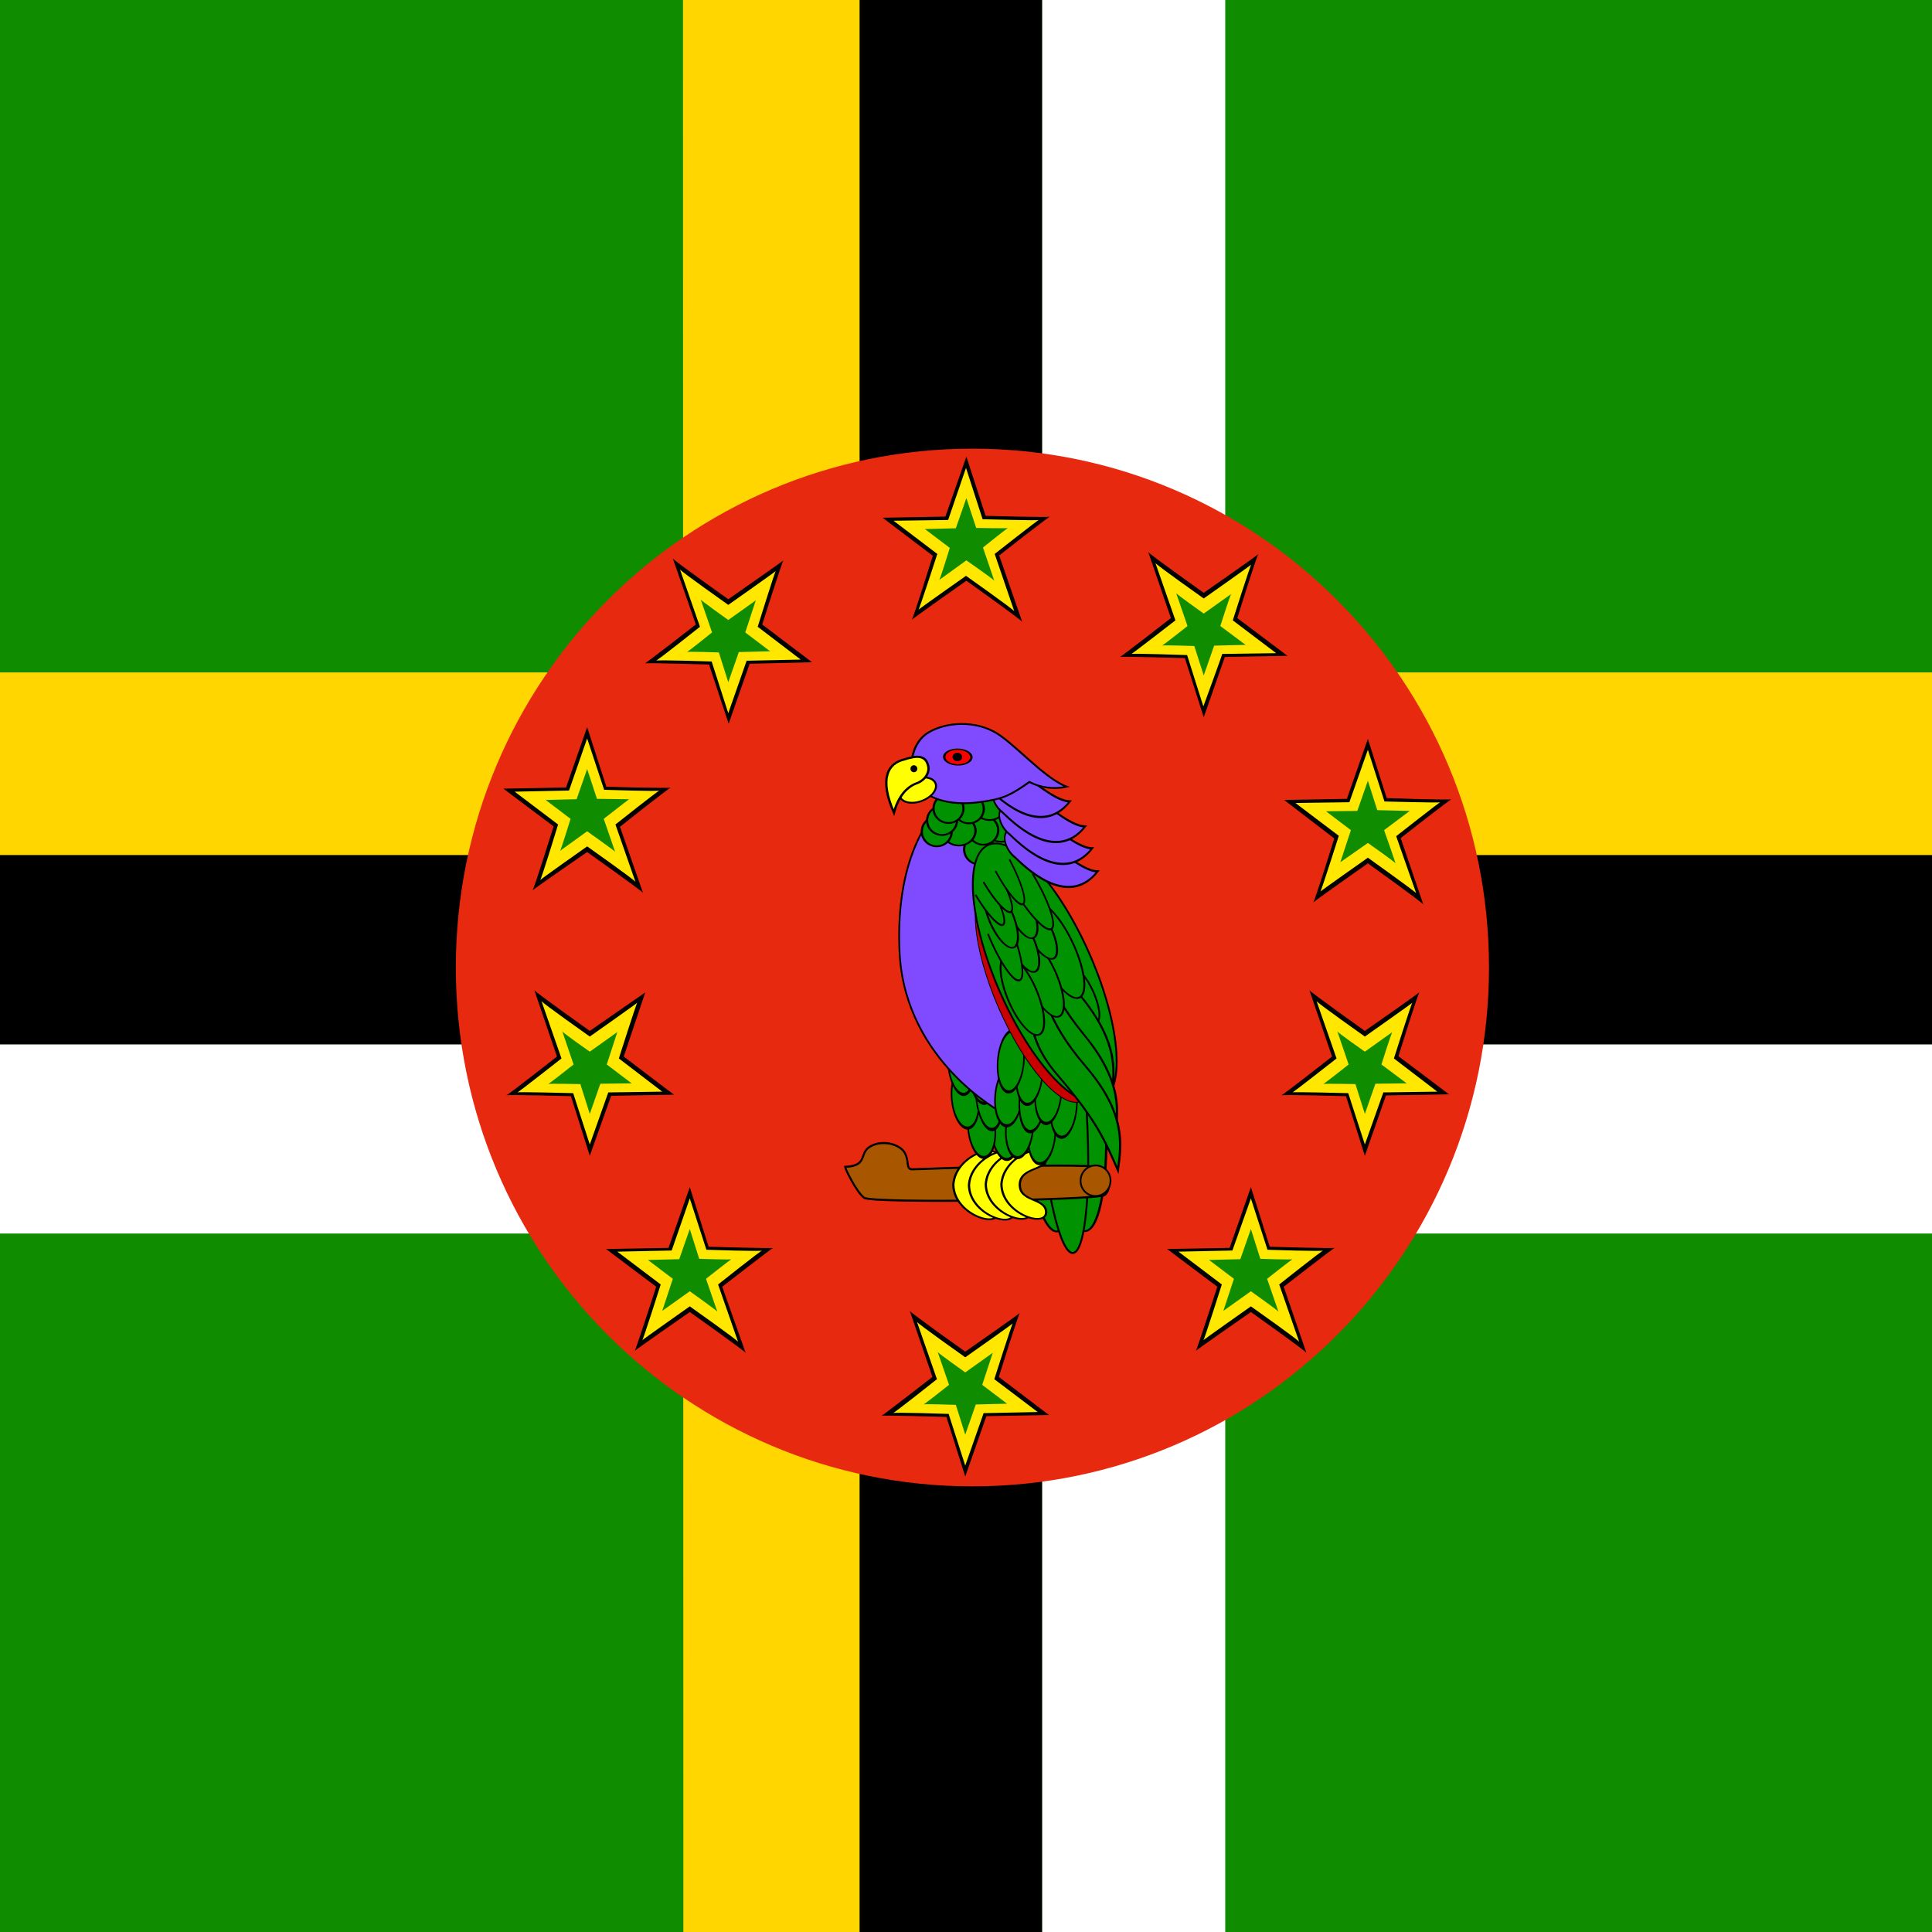
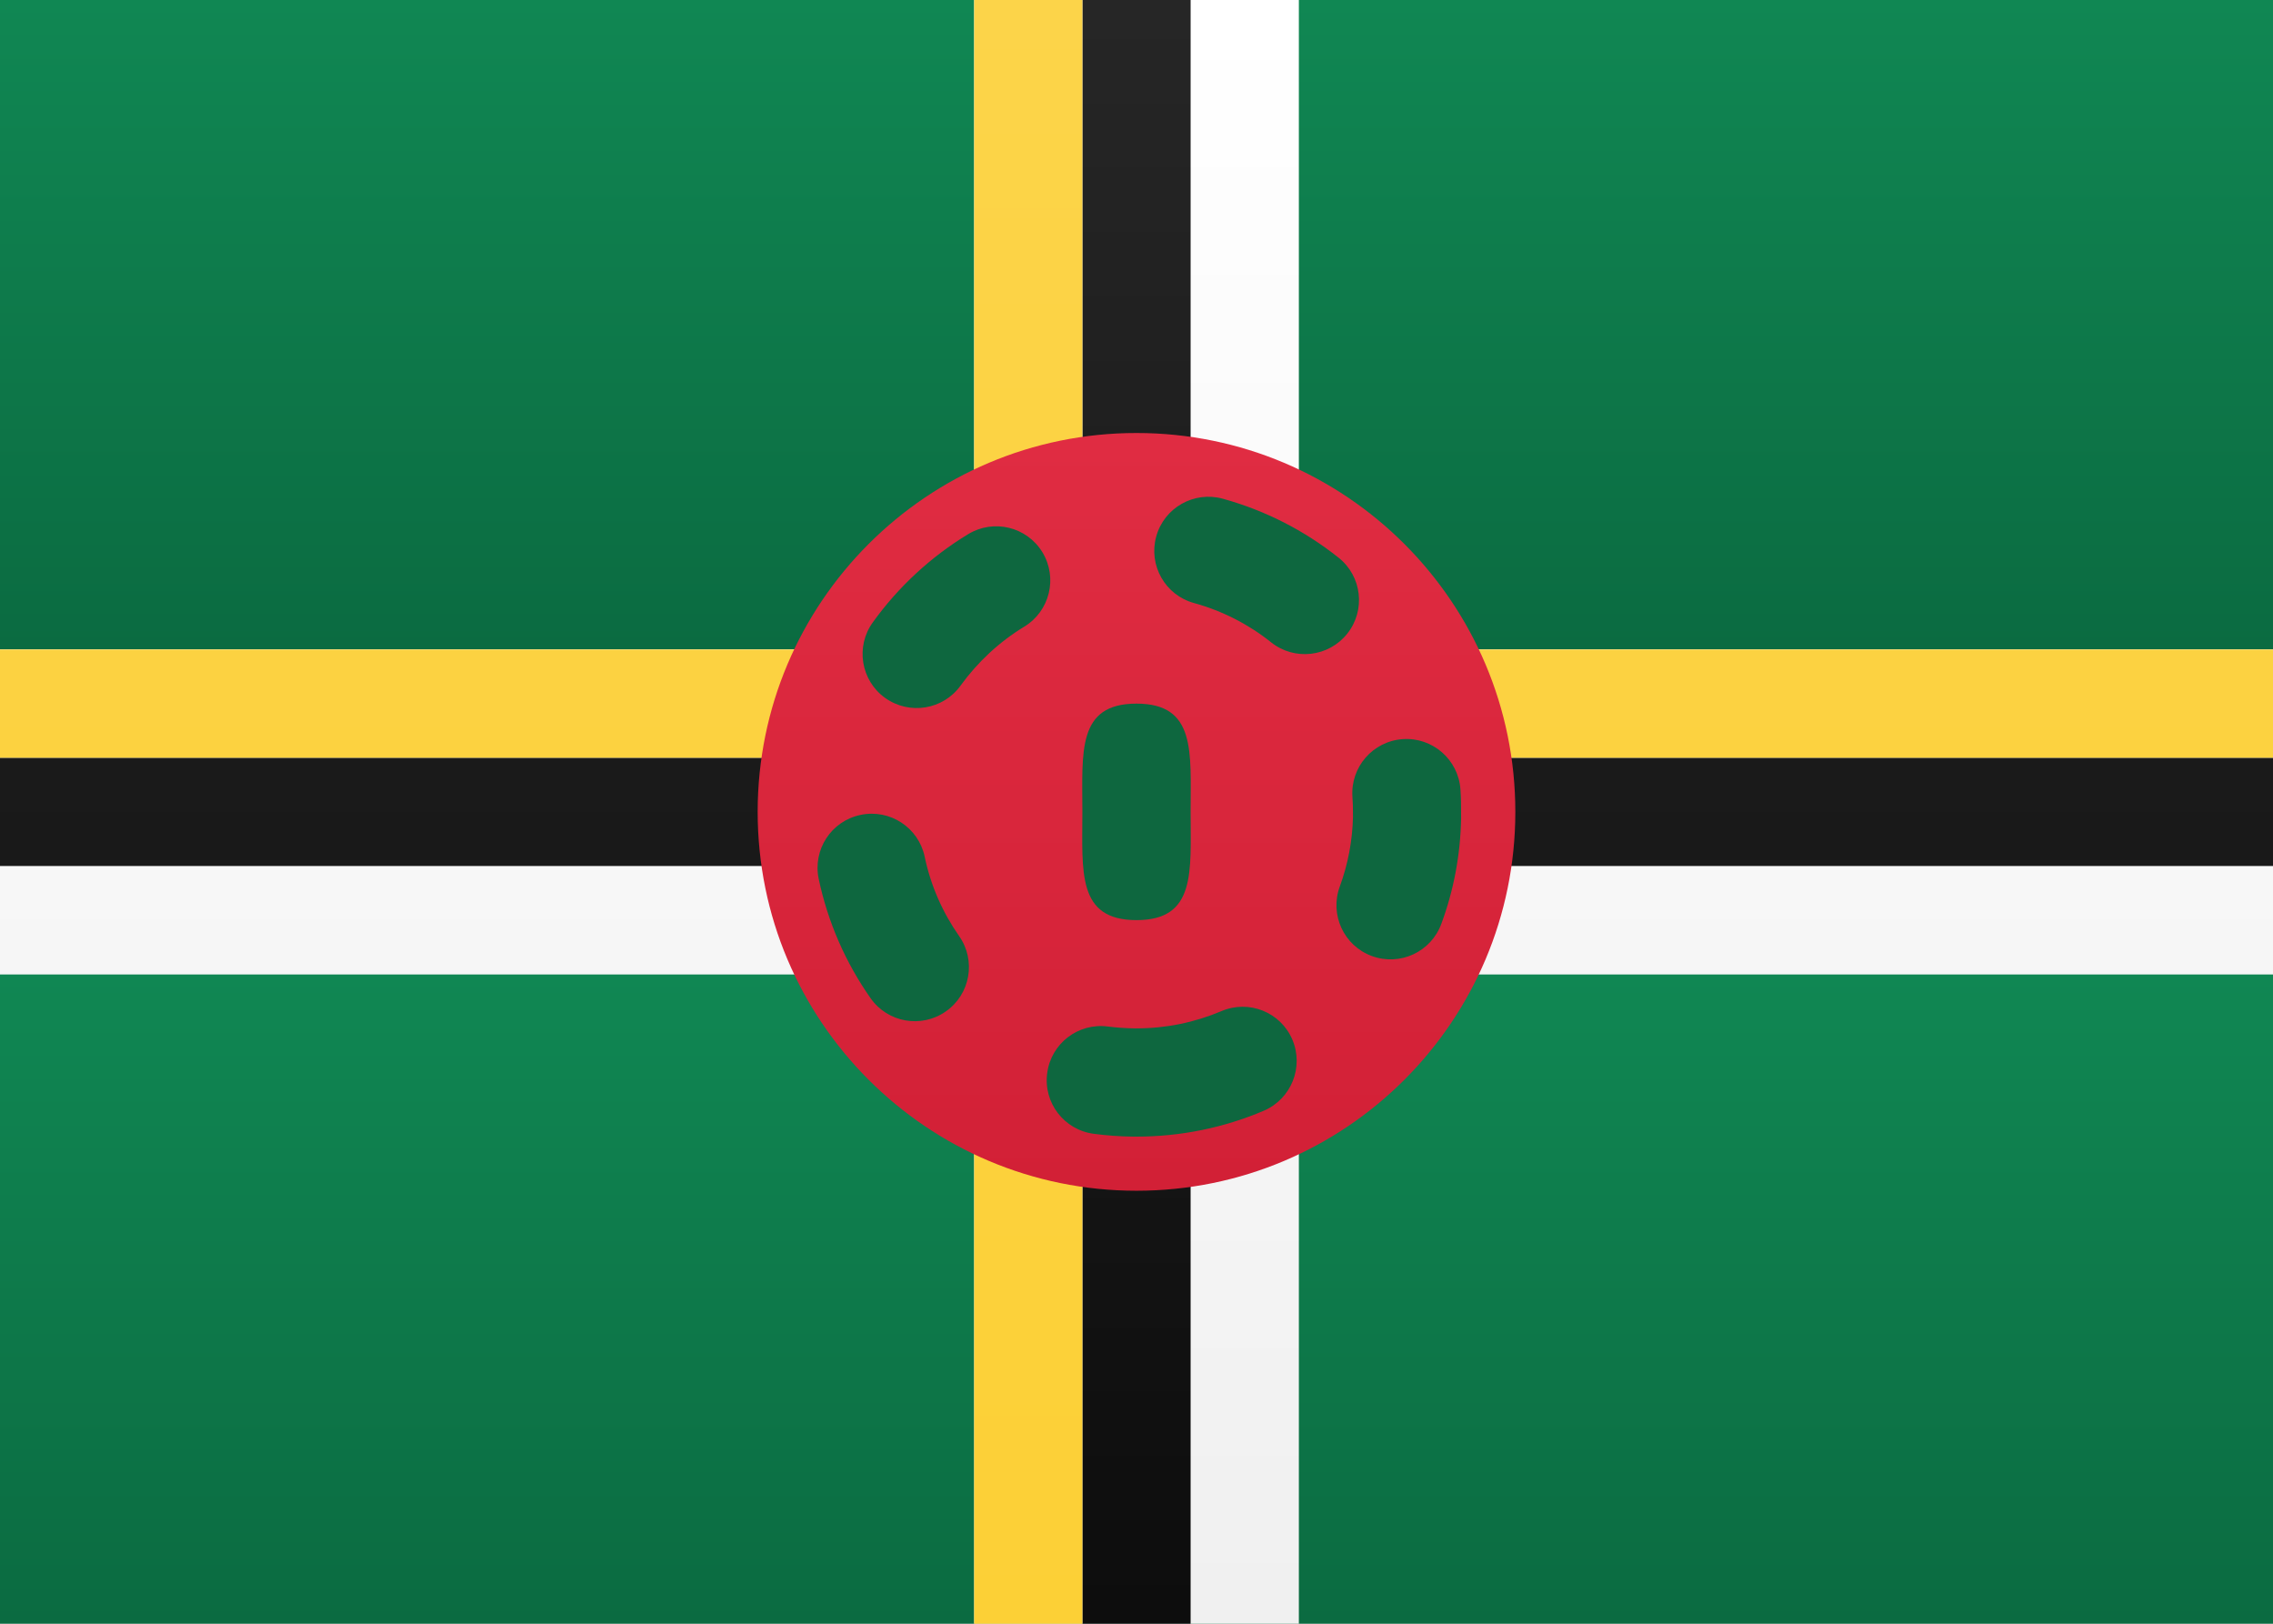
- <svg xmlns="http://www.w3.org/2000/svg" id="flag-icons-dm" viewBox="0 0 512 512">
+ <svg xmlns="http://www.w3.org/2000/svg" width="21px" height="15px" viewBox="0 0 21 15" version="1.1">
  <defs>
-     <clipPath id="a">
-       <path fill-opacity=".7" d="M0 0h512v512H0z" />
-     </clipPath>
+     <linearGradient x1="50%" y1="0%" x2="50%" y2="100%" id="linearGradient-1">
+       <stop stop-color="#FFFFFF" offset="0%" />
+       <stop stop-color="#F0F0F0" offset="100%" />
+     </linearGradient>
+     <linearGradient x1="50%" y1="0%" x2="50%" y2="100%" id="linearGradient-2">
+       <stop stop-color="#108753" offset="0%" />
+       <stop stop-color="#0B6B41" offset="100%" />
+     </linearGradient>
+     <linearGradient x1="50%" y1="0%" x2="50%" y2="100%" id="linearGradient-3">
+       <stop stop-color="#262626" offset="0%" />
+       <stop stop-color="#0D0D0D" offset="100%" />
+     </linearGradient>
+     <linearGradient x1="50%" y1="0%" x2="50%" y2="100%" id="linearGradient-4">
+       <stop stop-color="#FCD449" offset="0%" />
+       <stop stop-color="#FCD036" offset="100%" />
+     </linearGradient>
+     <linearGradient x1="50%" y1="0%" x2="50%" y2="100%" id="linearGradient-5">
+       <stop stop-color="#E02C42" offset="0%" />
+       <stop stop-color="#D22036" offset="100%" />
+     </linearGradient>
  </defs>
-   <g fill-rule="evenodd" clip-path="url(#a)">
-     <path fill="#108c00" d="M-258.3 0H769.2v512H-258.3z" />
-     <path fill="#ffd600" d="M-260 178.2H772.6v50.1H-260z" />
-     <path fill="#ffd600" d="M181 0h48.5v512h-48.4z" />
-     <path d="M227.8 0h48.4v512h-48.4z" />
-     <path d="M-260 226.6H772.6v50.2H-260z" />
-     <path fill="#fff" d="M-260 276.8H772.6v50.1H-260z" />
-     <path fill="#fff" d="M276.2 0h48.5v512h-48.5z" />
-     <rect width="273.8" height="275" x="-394.6" y="-393.9" fill="#e72910" ry="137.5" transform="scale(-1)" />
-     <g stroke-width="1pt">
-       <path d="m250.5 137 5.6-16 5.1 15.7s17.1.5 17.1.2-13.5 10.3-13.5 10.3l6.1 17.6c-.2-.5-14.8-10.9-14.8-10.9s-14.8 10.4-14.5 10.4 5.6-17 5.6-17l-13.3-10.1 16.6-.3z" />
-       <path fill="#ffe700" d="M251.3 137.7 256 124l4.4 13.6s14.9.4 14.9.2-11.7 9-11.7 9l5.2 15.2c-.2-.5-12.8-9.4-12.8-9.4s-12.8 9-12.6 9 5-14.8 5-14.8l-11.6-8.8 14.4-.2z" />
-       <path fill="#108c00" d="m253.3 140 2.8-8 2.6 7.9s8.5.2 8.5 0-6.7 5.2-6.7 5.2l3 8.8c-.1-.3-7.4-5.4-7.4-5.4l-7.2 5.2c.2 0 2.8-8.5 2.8-8.5l-6.6-5 8.2-.2z" />
-     </g>
-     <g stroke-width="1pt">
-       <path d="m356.9 211.8 5.6-16 5 15.7s17.2.6 17.2.3-13.5 10.3-13.5 10.3l6 17.6c-.2-.5-14.7-10.9-14.7-10.9s-14.8 10.4-14.5 10.4 5.6-17 5.6-17L340.3 212l16.6-.3z" />
-       <path fill="#ffe700" d="m357.6 212.6 4.9-13.9 4.4 13.7s14.8.4 14.8.2-11.7 9-11.7 9l5.3 15.1c-.2-.4-12.8-9.4-12.8-9.4s-12.8 9-12.6 9 4.9-14.8 4.9-14.8l-11.5-8.7 14.3-.2z" />
-       <path fill="#108c00" d="m359.7 214.9 2.8-8 2.5 7.8 8.6.2-6.8 5.1s3.2 9 3 8.8c0-.3-7.3-5.4-7.3-5.4l-7.3 5.1 2.8-8.5-6.6-5 8.3-.1z" />
-     </g>
-     <g stroke-width="1pt">
-       <path d="m325.9 330.6 5.6-16 5 15.8s17.2.5 17.2.3-13.5 10.3-13.5 10.3l6 17.5c-.2-.5-14.7-10.8-14.7-10.8S316.7 358 316.9 358s5.7-17 5.7-17l-13.3-10 16.6-.3z" />
-       <path fill="#ffe700" d="m326.6 331.4 4.9-13.8 4.4 13.6s14.8.5 14.8.2-11.7 9-11.7 9l5.3 15.2c-.2-.5-12.8-9.4-12.8-9.4s-12.8 9-12.6 9 4.9-14.8 4.9-14.8l-11.5-8.7 14.3-.3z" />
-       <path fill="#108c00" d="m328.7 333.7 2.8-8 2.5 7.9s8.6.3 8.6.1-6.8 5.2-6.8 5.2l3 8.7c0-.2-7.3-5.4-7.3-5.4l-7.3 5.2 2.8-8.5-6.6-5 8.3-.2z" />
-     </g>
-     <g stroke-width="1pt">
-       <path d="m177.2 330.6 5.6-16 5 15.8s17.1.5 17.1.3-13.5 10.3-13.5 10.3l6.2 17.5c-.3-.5-14.8-10.8-14.8-10.8S168 358 168.2 358s5.7-17 5.7-17l-13.3-10 16.6-.3z" />
-       <path fill="#ffe700" d="m178 331.4 4.8-13.8 4.4 13.6s14.8.5 14.8.2-11.7 9-11.7 9l5.3 15.2c-.2-.5-12.8-9.4-12.8-9.4s-12.8 9-12.6 9 4.9-14.8 4.9-14.8l-11.5-8.7 14.3-.3z" />
-       <path fill="#108c00" d="m180 333.7 2.8-8 2.5 7.9s8.6.3 8.6.1-6.8 5.2-6.8 5.2l3 8.7c0-.2-7.3-5.4-7.3-5.4l-7.3 5.2 2.8-8.5-6.6-5 8.3-.2z" />
-     </g>
-     <g stroke-width="1pt">
-       <path d="m150 208.7 5.6-16 5.1 15.8s17.1.5 17.1.2-13.5 10.4-13.5 10.4l6.1 17.5c-.3-.5-14.8-10.8-14.8-10.8S140.8 236 141.1 236s5.6-17 5.6-17l-13.3-10 16.6-.3z" />
-       <path fill="#ffe700" d="m150.8 209.5 4.8-13.8 4.5 13.6s14.7.5 14.7.2-11.7 9-11.7 9l5.3 15.2c-.2-.5-12.8-9.4-12.8-9.4s-12.8 9-12.5 9 4.8-14.8 4.8-14.8l-11.5-8.7 14.4-.3z" />
-       <path fill="#108c00" d="m152.8 211.8 2.8-8 2.6 7.9 8.5.1-6.7 5.2 3 8.7c-.1-.2-7.4-5.4-7.4-5.4l-7.2 5.2c.2 0 2.8-8.5 2.8-8.5l-6.6-5 8.2-.2z" />
-     </g>
-     <g stroke-width="1pt">
-       <path d="m324.6 174.1-5.6 16-5-15.7s-17.2-.5-17.2-.3 13.5-10.3 13.5-10.3l-6-17.5c.2.5 14.7 10.8 14.7 10.8s14.8-10.3 14.5-10.3-5.6 17-5.6 17l13.3 10-16.6.3z" />
-       <path fill="#ffe700" d="M323.9 173.3c0 .3-5 13.9-5 13.9l-4.3-13.6s-14.8-.5-14.8-.3 11.7-8.9 11.7-8.9l-5.3-15.2c.2.5 12.8 9.4 12.8 9.4s12.8-9 12.6-9-4.9 14.8-4.9 14.8l11.5 8.7-14.4.2z" />
-       <path fill="#108c00" d="m321.8 171-2.8 8-2.5-7.8s-8.6-.3-8.6-.1 6.8-5.2 6.8-5.2l-3-8.7c0 .2 7.3 5.4 7.3 5.4l7.3-5.2c-.2 0-2.9 8.5-2.9 8.5l6.7 5-8.3.2z" />
-     </g>
-     <g stroke-width="1pt">
-       <path d="m367.3 290.3-5.6 16-5-15.8s-17.2-.5-17.2-.2S353 280 353 280l-6-17.6c.2.5 14.7 10.8 14.7 10.8s14.8-10.3 14.5-10.3-5.6 17-5.6 17L384 290l-16.6.3z" />
-       <path fill="#ffe700" d="m366.6 289.5-4.9 13.8-4.4-13.6s-14.8-.4-14.8-.2 11.7-9 11.7-9l-5.3-15.2c.2.5 12.8 9.4 12.8 9.4s12.8-9 12.6-9-4.9 14.8-4.9 14.8l11.5 8.8-14.4.2z" />
-       <path fill="#108c00" d="m364.5 287.2-2.8 8-2.5-7.9s-8.6-.2-8.6 0 6.8-5.2 6.8-5.2l-3-8.8c0 .3 7.3 5.4 7.3 5.4l7.3-5.2c-.2 0-2.9 8.6-2.9 8.6l6.7 5-8.3.1z" />
-     </g>
-     <g stroke-width="1pt">
-       <path d="m261.4 375.3-5.6 16-5-15.8s-17.2-.5-17.2-.3 13.5-10.3 13.5-10.3l-6-17.5c.2.5 14.7 10.8 14.7 10.8s14.8-10.3 14.5-10.3-5.6 17-5.6 17L278 375l-16.6.3z" />
-       <path fill="#ffe700" d="m260.7 374.4-4.9 14-4.4-13.7s-14.8-.5-14.8-.2 11.7-9 11.7-9l-5.3-15.2c.2.5 12.8 9.4 12.8 9.4s12.8-9 12.6-9-4.9 14.8-4.9 14.8l11.5 8.7-14.3.3z" />
-       <path fill="#108c00" d="m258.6 372.2-2.8 8-2.5-7.9s-8.6-.3-8.6-.1 6.8-5.2 6.8-5.2l-3-8.7c0 .2 7.3 5.4 7.3 5.4l7.3-5.2-2.8 8.5 6.6 5-8.3.2z" />
-     </g>
-     <g stroke-width="1pt">
-       <path d="m162 290.3-5.7 16-5-15.8s-17.2-.5-17.2-.2 13.5-10.3 13.5-10.3l-6-17.6c.2.5 14.7 10.8 14.7 10.8L171 263l-5.7 17 13.3 10.1-16.6.3z" />
-       <path fill="#ffe700" d="m161.2 289.5-4.9 13.8-4.4-13.6s-14.8-.4-14.8-.2 11.7-9 11.7-9l-5.3-15.2c.2.5 12.8 9.4 12.8 9.4s12.8-9 12.6-9-4.9 14.8-4.9 14.8l11.5 8.8-14.3.2z" />
-       <path fill="#108c00" d="m159.1 287.2-2.8 8-2.5-7.9s-8.6-.2-8.6 0 6.8-5.2 6.8-5.2l-3-8.8c0 .3 7.3 5.4 7.3 5.4l7.3-5.2-2.8 8.6 6.6 5-8.3.1z" />
-     </g>
-     <g stroke-width="1pt">
-       <path d="m198.7 175.8-5.6 16-5.2-15.7s-17-.5-17-.3 13.5-10.3 13.5-10.3l-6.1-17.5c.2.5 14.7 10.8 14.7 10.8s14.8-10.3 14.6-10.3-5.6 17-5.6 17l13.2 10-16.5.4z" />
-       <path fill="#ffe700" d="m197.9 175-4.9 14-4.4-13.7s-14.8-.5-14.8-.2 11.7-9 11.7-9l-5.3-15.2c.2.5 12.8 9.4 12.8 9.4s12.8-9 12.6-9-4.8 14.8-4.8 14.8l11.4 8.7-14.3.3z" />
-       <path fill="#108c00" d="m195.8 172.8-2.8 8-2.5-7.9s-8.5-.3-8.5-.1 6.7-5.2 6.7-5.2l-3-8.7c0 .2 7.3 5.4 7.3 5.4l7.3-5.2-2.8 8.5 6.6 5-8.3.2z" />
-     </g>
-     <g transform="translate(-250.6 359.4) scale(1.036)">
-       <g fill="#009200" stroke="#000" stroke-width="2.5" transform="matrix(.164 -.016 .012 .184 429.8 -215.6)">
-         <ellipse cx="680.2" cy="586.1" rx="30.8" ry="189.8" transform="matrix(1.405 -.006 .008 1 -534.3 263.7)" />
-         <ellipse cx="680.2" cy="586.1" rx="30.8" ry="189.8" transform="matrix(1.486 -.006 .01 1 -547.2 267)" />
-         <ellipse cx="680.2" cy="586.1" rx="30.8" ry="189.8" transform="matrix(1.19 -.006 .007 1.105 -365 214.1)" />
-       </g>
-       <g stroke="#000" transform="translate(72.9 -9.8)">
-         <path fill="#a95600" stroke-width="2.5" d="M238.3 971.8c30-1.7 16.7-16.7 31.7-25s36.6-3.3 43.3 6.7c6.6 10 1.6 20 10 20 8.3 0 234.5-12.7 242.8-4.4 8.4 8.3 10 25 1.7 31.6s-294.5 14.4-304.5 7.7c-10-6.6-25-35-25-36.6z" transform="matrix(.202 .003 -.004 .214 340.9 -247.3)" />
-         <path fill="#ff0" stroke-width="3.9" d="M529.6 405.5c0 40 45.6 27.8 46.8 61.2-.7 35.4-76.7 3.5-78.6-61.2 1.9-64.8 75-98 76.7-61 1.2 30.6-45 21-45 61z" transform="matrix(.148 .002 -.003 .115 340.4 -81.7)" />
-         <path fill="#ff0" stroke-width="3.9" d="M529.6 405.5c0 40 45.6 27.8 46.8 61.2-.7 35.4-76.7 3.5-78.6-61.2 1.9-64.8 75-98 76.7-61 1.2 30.6-45 21-45 61z" transform="matrix(.148 .002 -.003 .115 344.4 -81.6)" />
-         <path fill="#ff0" stroke-width="3.9" d="M529.6 405.5c0 40 45.6 27.8 46.8 61.2-.7 35.4-76.7 3.5-78.6-61.2 1.9-64.8 75-98 76.7-61 1.2 30.6-45 21-45 61z" transform="matrix(.148 .002 -.003 .115 348.7 -81.8)" />
-         <path fill="#ff0" stroke-width="3.9" d="M529.6 405.5c0 40 45.6 27.8 46.8 61.2-.7 35.4-76.7 3.5-78.6-61.2 1.9-64.8 75-98 76.7-61 1.2 30.6-45 21-45 61z" transform="matrix(.148 .002 -.003 .115 352.7 -81.8)" />
-         <ellipse cx="478.4" cy="-41.1" fill="#a95600" stroke-width=".4" rx="3.5" ry="3.4" transform="matrix(1.095 .016 -.024 1.154 -75.6 4.7)" />
-       </g>
-       <g fill="#009200" stroke="#000" stroke-width="2.5" transform="rotate(-5.8 688.4 -625.2)">
-         <ellipse cx="427.1" cy="905" rx="20.8" ry="24.1" transform="matrix(.166 -.008 .002 .315 369.8 -361.6)" />
-         <ellipse cx="427.1" cy="905" rx="20.8" ry="24.1" transform="matrix(.166 -.008 .002 .315 364 -362.7)" />
-         <ellipse cx="427.1" cy="905" rx="20.8" ry="24.1" transform="matrix(.166 -.008 .002 .315 360.6 -370.6)" />
-         <ellipse cx="427.1" cy="905" rx="20.8" ry="24.1" transform="matrix(.16 -.01 .002 .348 369.3 -399.4)" />
-         <ellipse cx="427.1" cy="905" rx="20.8" ry="24.1" transform="matrix(.16 -.008 .002 .326 377.4 -379)" />
-         <ellipse cx="427.1" cy="905" rx="20.8" ry="24.1" transform="matrix(.16 -.008 .002 .326 373.2 -382.2)" />
-         <ellipse cx="427.1" cy="905" rx="20.8" ry="24.1" transform="matrix(.16 -.008 .002 .326 368 -386.7)" />
-         <ellipse cx="427.1" cy="905" rx="20.8" ry="24.1" transform="matrix(.16 -.008 .002 .326 363 -389.5)" />
-       </g>
-       <path fill="#804bff" stroke="#000" stroke-width="2.5" d="M173.2 346.4s-54.2 64.9-21.3 208.8C186 699.8 331 745 331 745s26.5-47.5 1.7-164c-40-170-116.1-234.6-116.1-234.6h-43.3z" transform="matrix(.177 .032 -.03 .182 461.8 -208.6)" />
-       <g fill="#009200" stroke="#000" stroke-width="2.5" transform="rotate(4.5 181 769.9)">
-         <ellipse cx="427.1" cy="905" rx="20.8" ry="24.1" transform="matrix(.166 -.008 .002 .315 369.8 -361.6)" />
-         <ellipse cx="427.1" cy="905" rx="20.8" ry="24.1" transform="matrix(.166 -.008 .002 .315 364 -362.7)" />
-         <ellipse cx="427.1" cy="905" rx="20.8" ry="24.1" transform="matrix(.166 -.008 .002 .315 360.6 -370.6)" />
-         <ellipse cx="427.1" cy="905" rx="20.8" ry="24.1" transform="matrix(.16 -.01 .002 .348 369.3 -399.4)" />
-         <ellipse cx="427.1" cy="905" rx="20.8" ry="24.1" transform="matrix(.16 -.008 .002 .326 377.4 -379)" />
-         <ellipse cx="427.1" cy="905" rx="20.8" ry="24.1" transform="matrix(.16 -.008 .002 .326 373.2 -382.2)" />
-         <ellipse cx="427.1" cy="905" rx="20.8" ry="24.1" transform="matrix(.16 -.008 .002 .326 368 -386.7)" />
-         <ellipse cx="427.1" cy="905" rx="20.8" ry="24.1" transform="matrix(.16 -.008 .002 .326 363 -389.5)" />
-       </g>
-       <ellipse cx="624.4" cy="606.1" fill="#c90000" stroke="#000" stroke-width="1pt" rx="58.3" ry="186.5" transform="matrix(.157 -.06 .064 .148 369.6 -145)" />
-       <g fill="#009200" stroke="#000" transform="rotate(1 242.4 -1957.8)">
-         <ellipse cx="218.1" cy="356.8" stroke-width="1.5" rx="10.8" ry="12.9" transform="matrix(.395 0 0 .293 445 -230.5)" />
-         <ellipse cx="218.1" cy="356.8" stroke-width="1.6" rx="10.8" ry="12.9" transform="matrix(.354 0 0 .293 457.2 -236)" />
-         <ellipse cx="218.1" cy="356.8" stroke-width="1.6" rx="10.8" ry="12.9" transform="matrix(.354 0 0 .293 452 -236)" />
-         <ellipse cx="218.1" cy="356.8" stroke-width="1.6" rx="10.8" ry="12.9" transform="matrix(.37 0 0 .275 449.5 -233.5)" />
-         <ellipse cx="218.1" cy="356.8" stroke-width="1.6" rx="10.8" ry="12.9" transform="matrix(.37 0 0 .275 449 -238)" />
-         <ellipse cx="218.1" cy="356.8" stroke-width="1.6" rx="10.8" ry="12.9" transform="matrix(.354 0 0 .293 447 -238.8)" />
-         <ellipse cx="218.1" cy="356.8" stroke-width="1.6" rx="10.8" ry="12.9" transform="matrix(.354 0 0 .287 448 -241.6)" />
-         <ellipse cx="218.1" cy="356.8" stroke-width="1.5" rx="10.8" ry="12.9" transform="matrix(.395 0 0 .293 432.8 -243.5)" />
-         <ellipse cx="218.1" cy="356.8" stroke-width="1.6" rx="10.8" ry="12.9" transform="matrix(.37 0 0 .275 446 -243.5)" />
-         <ellipse cx="218.1" cy="356.8" stroke-width="1.6" rx="10.8" ry="12.9" transform="matrix(.354 0 0 .287 444.2 -247)" />
-         <ellipse cx="218.1" cy="356.8" stroke-width="1.6" rx="10.8" ry="12.9" transform="matrix(.354 0 0 .293 436.1 -243.2)" />
-         <ellipse cx="218.1" cy="356.8" stroke-width="1.6" rx="10.8" ry="12.9" transform="matrix(.354 0 0 .287 437.4 -243.9)" />
-         <ellipse cx="218.1" cy="356.8" stroke-width="1.6" rx="10.8" ry="12.9" transform="matrix(.354 0 0 .287 439 -247)" />
-       </g>
-       <g fill="#009200" stroke="#000" transform="matrix(.18 -.005 .004 .185 421 -216.8)">
-         <ellipse cx="528.7" cy="564.5" stroke-width="2.5" rx="67.4" ry="205.6" transform="matrix(.976 -.308 .363 .874 -245.8 324.4)" />
-         <ellipse cx="528.7" cy="646.1" stroke-width="2.5" rx="13.3" ry="40.8" transform="rotate(-23.4 630.5 660.9)" />
-         <path stroke-width="1.5" d="M139.9 644c0 57.7-18.8 86.2-34.6 110.3 7.5-32.5 13-52.6 13-110.3 0-57.7 29.5-85.3 40.3-102-4.2 16.7-18.7 44.3-18.7 102z" transform="matrix(1.883 -.456 .953 1.182 -352.3 -10)" />
-         <path stroke-width="1.5" d="M139.9 644c0 57.7-18.8 86.2-34.6 110.3 7.5-32.5 13-52.6 13-110.3 0-57.7 29.5-85.3 40.3-102-4.2 16.7-18.7 44.3-18.7 102z" transform="matrix(1.883 -.456 .953 1.182 -348.4 44)" />
-         <path stroke-width="1.5" d="M139.9 644c0 57.7-18.8 86.2-34.6 110.3 7.5-32.5 13-52.6 13-110.3 0-57.7 29.5-85.3 40.3-102-4.2 16.7-18.7 44.3-18.7 102z" transform="matrix(1.873 -.495 .978 1.162 -362 105.8)" />
-         <ellipse cx="528.7" cy="646.1" stroke-width="1.4" rx="13.3" ry="40.8" transform="matrix(1.81 -.4 .7 1.635 -915.6 -221)" />
-         <ellipse cx="528.7" cy="646.1" stroke-width="1.6" rx="13.3" ry="40.8" transform="matrix(1.626 -.23 .542 1.353 -739.5 -91.8)" />
-         <ellipse cx="528.7" cy="646.1" stroke-width="1.6" rx="13.3" ry="40.8" transform="matrix(1.63 -.197 .513 1.363 -750.6 -91.8)" />
-         <ellipse cx="528.7" cy="646.1" stroke-width="2.1" rx="13.3" ry="40.8" transform="matrix(1.314 -.2 .47 1.01 -531 47.6)" />
-         <ellipse cx="528.7" cy="646.1" stroke-width="2.1" rx="13.3" ry="40.8" transform="matrix(1.326 -.13 .403 1.033 -517.9 12.2)" />
-         <path stroke-width="2.1" d="M145.7 569.5c0 34-6.7 61.6-15 61.6s-15-27.6-15-61.6" transform="matrix(1.025 -.493 .464 1.177 12.8 -14.5)" />
-         <ellipse cx="528.7" cy="646.1" stroke-width="2.1" rx="13.3" ry="40.8" transform="matrix(1.326 -.13 .403 1.033 -519.5 -34.4)" />
-         <ellipse cx="528.7" cy="646.1" stroke-width="2.1" rx="13.3" ry="40.8" transform="matrix(1.33 -.105 .38 1.04 -534 -40.1)" />
-         <path stroke-width="2.9" d="M145.7 569.5c0 34-6.7 61.6-15 61.6s-15-27.6-15-61.6" transform="matrix(.672 -.472 .46 .8 39.5 143.3)" />
-         <path stroke-width="2.9" d="M145.7 569.5c0 34-6.7 61.6-15 61.6s-15-27.6-15-61.6" transform="matrix(.672 -.472 .46 .8 51.1 125.8)" />
-         <path stroke-width="2.1" d="M145.7 569.5c0 34-6.7 61.6-15 61.6s-15-27.6-15-61.6" transform="matrix(.937 -.645 .64 1.092 -40.2 -10.7)" />
-         <path stroke-width="2.7" d="M145.7 569.5c0 34-6.7 61.6-15 61.6s-15-27.6-15-61.6" transform="matrix(.672 -.52 .46 .88 68.6 71.2)" />
-       </g>
-       <g fill="#804bff" stroke="#000" stroke-width="2.5">
-         <path d="M276.3 345.4c-12.3 9.2.4 25.2 12 30.7 13 7.7 86.6 58.2 136.3 12-40.8.8-118.7-63.2-148.3-42.7z" transform="matrix(.156 .007 -.004 .225 458 -214.3)" />
-         <path d="M276.3 345.4c-12.3 9.2.4 25.2 12 30.7 13 7.7 86.6 58.2 136.3 12-40.8.8-118.7-63.2-148.3-42.7z" transform="matrix(.156 .007 -.004 .225 456.6 -220.2)" />
-         <path d="M276.3 345.4c-12.3 9.2.4 25.2 12 30.7 13 7.7 86.6 58.2 136.3 12-40.8.8-118.7-63.2-148.3-42.7z" transform="matrix(.156 .007 -.004 .225 454.8 -225.8)" />
-         <path d="M276.3 345.4c-12.3 9.2.4 25.2 12 30.7 13 7.7 86.6 58.2 136.3 12-40.8.8-118.7-63.2-148.3-42.7z" transform="matrix(.156 .007 -.004 .225 450.9 -232.2)" />
-       </g>
-       <g transform="rotate(1 -589.6 681.6)">
-         <path fill="#804bff" stroke="#000" stroke-width="2.5" d="M211.2 247.3c21.7-12 56.6-9.8 79.7 11.2 19.4 17 45.3 75.2 70.3 92.8a57.7 57.7 0 0 1-42.2-15.2c-28.8 15.5-38.1 16.7-64 15.7-35.8-1.4-62.4-17.7-68-40.6-6.3-21.8 4.8-52.5 24.2-63.9z" transform="matrix(.21 -.04 .047 .18 407.8 -213.6)" />
-         <ellipse cx="287.2" cy="323" fill="red" stroke="#000" stroke-width="2.5" rx="14.2" ry="15" transform="matrix(.245 0 0 .134 401.8 -215.2)" />
-         <ellipse cx="204.6" cy="348.3" fill="#ff0" stroke="#000" stroke-width="2.5" rx="23.3" ry="15.9" transform="matrix(.194 -.076 .068 .173 398.7 -208)" />
-         <circle cx="283.9" cy="333.9" r="5.8" transform="matrix(.214 0 0 .185 411.3 -233.7)" />
-         <path fill="#ff0" stroke="#000" stroke-width="6.6" d="M516.8 260.3c4.4 18-6.7 43-33.1 52.6-26.8 13.2-46.1 41.8-55.7 88-47.2-103.2-23-148.3 20.6-160.3 37.4-14.4 60.4-13.4 68.2 19.7z" transform="matrix(.092 0 -.003 .085 417.9 -191.5)" />
-         <circle cx="199" cy="362.4" r="4.7" transform="matrix(.187 -.013 .014 .19 418.7 -235)" />
-       </g>
+   <g id="Symbols" stroke="none" stroke-width="1" fill="none" fill-rule="evenodd">
+     <g id="DM">
+       <rect id="FlagBackground" fill="url(#linearGradient-1)" x="0" y="0" width="21" height="15" />
+       <rect id="Rectangle-2" fill="url(#linearGradient-2)" x="0" y="0" width="21" height="6" />
+       <rect id="Rectangle-2" fill="url(#linearGradient-2)" x="0" y="9" width="21" height="6" />
+       <path d="M9,6 L0,6 L0,9 L9,9 L9,15 L12,15 L12,9 L21,9 L21,6 L12,6 L12,0 L9,0 L9,6 Z" id="Rectangle-2" fill="url(#linearGradient-1)" />
+       <path d="M10,8 L10,15 L11,15 L11,8 L21,8 L21,7 L11,7 L11,0 L10,0 L10,7 L0,7 L0,8 L10,8 Z" id="Rectangle-2" fill="url(#linearGradient-3)" />
+       <path d="M9,7 L9,15 L10,15 L10,7 L21,7 L21,6 L10,6 L10,0 L9,0 L9,6 L0,6 L0,7 L9,7 Z" id="Rectangle-2" fill="url(#linearGradient-4)" />
+       <circle id="Oval-83" fill="url(#linearGradient-5)" cx="10.5" cy="7.5" r="3.5" />
+       <path d="M10.5,10.5 C10.224,10.5 10,10.276 10,10 C10,9.724 10.224,9.5 10.5,9.5 C10.774,9.5 11.038,9.445 11.284,9.341 C11.538,9.232 11.832,9.35 11.94,9.604 C12.048,9.858 11.93,10.152 11.676,10.261 C11.307,10.418 10.909,10.5 10.5,10.5 Z M13.316,8.535 C13.431,8.225 13.493,7.896 13.499,7.56 C13.5,7.44 13.498,7.369 13.493,7.293 C13.474,7.017 13.235,6.809 12.96,6.828 C12.684,6.847 12.476,7.086 12.495,7.361 C12.499,7.411 12.5,7.458 12.5,7.548 C12.495,7.765 12.454,7.984 12.378,8.19 C12.283,8.449 12.415,8.737 12.675,8.832 C12.934,8.927 13.221,8.794 13.316,8.535 Z M12.367,5.152 C12.051,4.9 11.688,4.715 11.297,4.607 C11.031,4.534 10.755,4.69 10.682,4.957 C10.609,5.223 10.765,5.498 11.032,5.571 C11.292,5.643 11.534,5.766 11.744,5.934 C11.96,6.106 12.275,6.07 12.447,5.854 C12.619,5.638 12.583,5.323 12.367,5.152 Z M8.944,4.935 C8.599,5.144 8.299,5.422 8.064,5.749 C7.902,5.973 7.953,6.286 8.177,6.447 C8.402,6.608 8.714,6.557 8.875,6.333 C9.033,6.115 9.233,5.929 9.463,5.789 C9.699,5.646 9.774,5.338 9.631,5.102 C9.487,4.866 9.18,4.791 8.944,4.935 Z M7.564,8.12 C7.648,8.517 7.811,8.891 8.043,9.221 C8.201,9.447 8.513,9.502 8.739,9.343 C8.965,9.185 9.02,8.873 8.861,8.647 C8.707,8.427 8.598,8.178 8.543,7.914 C8.486,7.644 8.221,7.471 7.951,7.528 C7.68,7.584 7.507,7.849 7.564,8.12 Z M10.105,10.474 C9.831,10.438 9.638,10.187 9.675,9.913 C9.711,9.639 9.962,9.447 10.236,9.483 C10.317,9.493 10.399,9.499 10.481,9.5 C10.757,9.502 10.979,9.728 10.977,10.004 C10.974,10.281 10.748,10.502 10.472,10.5 C10.349,10.499 10.226,10.49 10.105,10.474 Z" id="Oval-73" fill="#0E673F" fill-rule="nonzero" />
+       <path d="M10.5,8.5 C11.052,8.5 11,8.052 11,7.5 C11,6.948 11.052,6.5 10.5,6.5 C9.948,6.5 10,6.948 10,7.5 C10,8.052 9.948,8.5 10.5,8.5 Z" id="Oval-84" fill="#0E673F" />
    </g>
  </g>
</svg>
